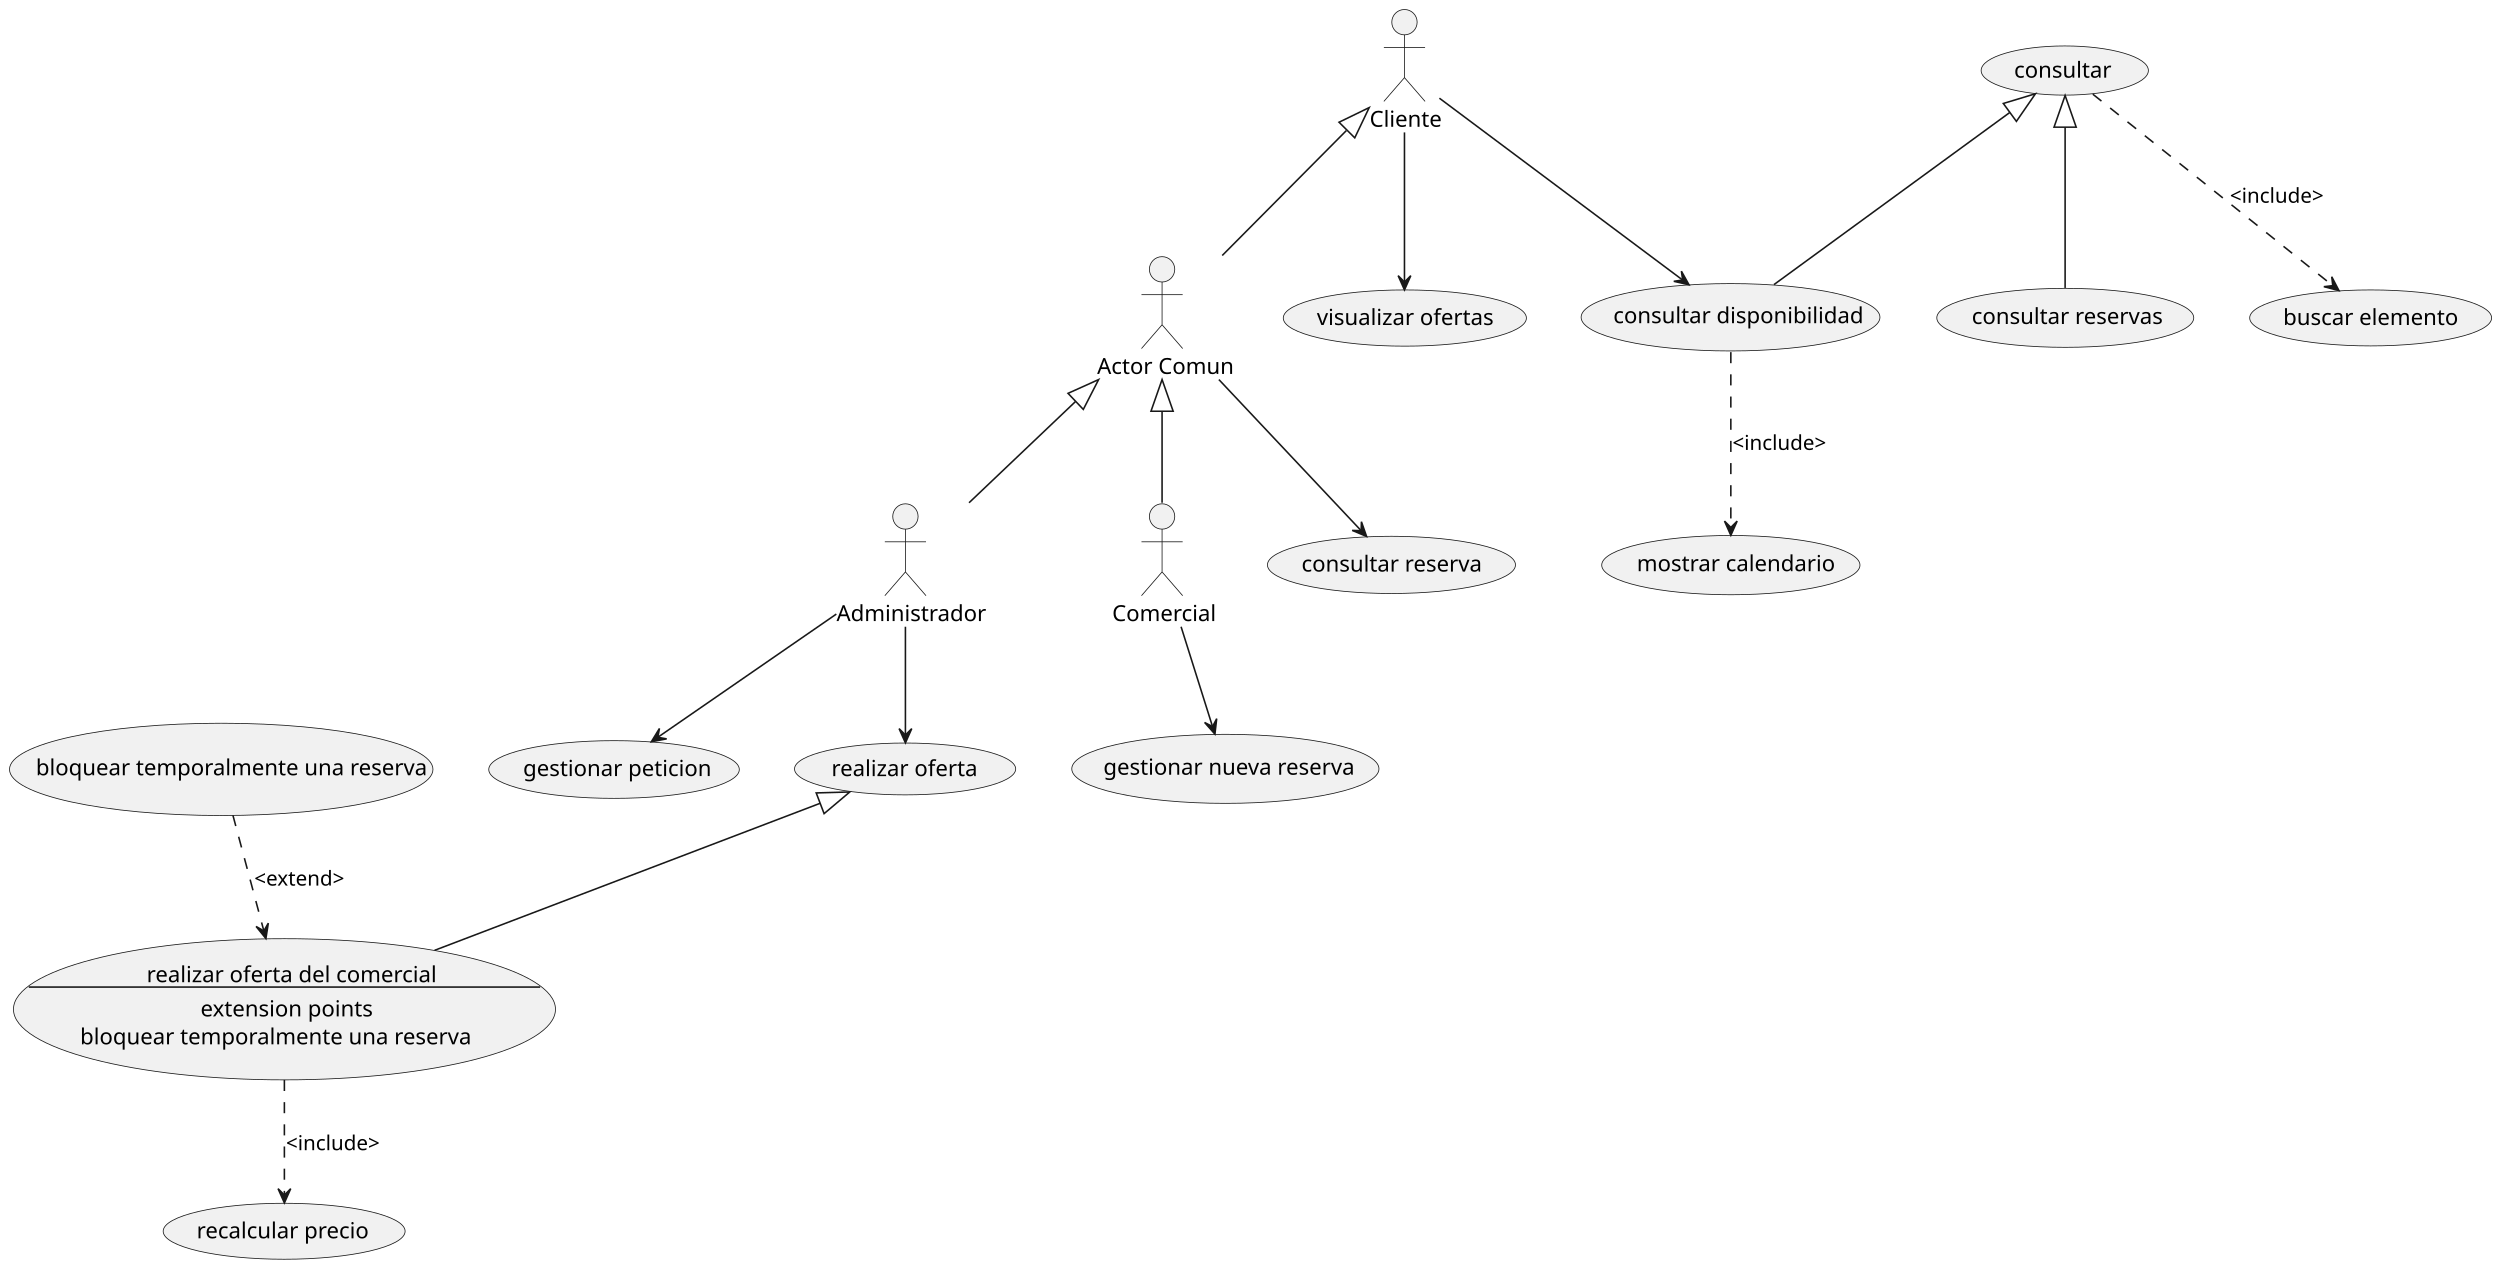
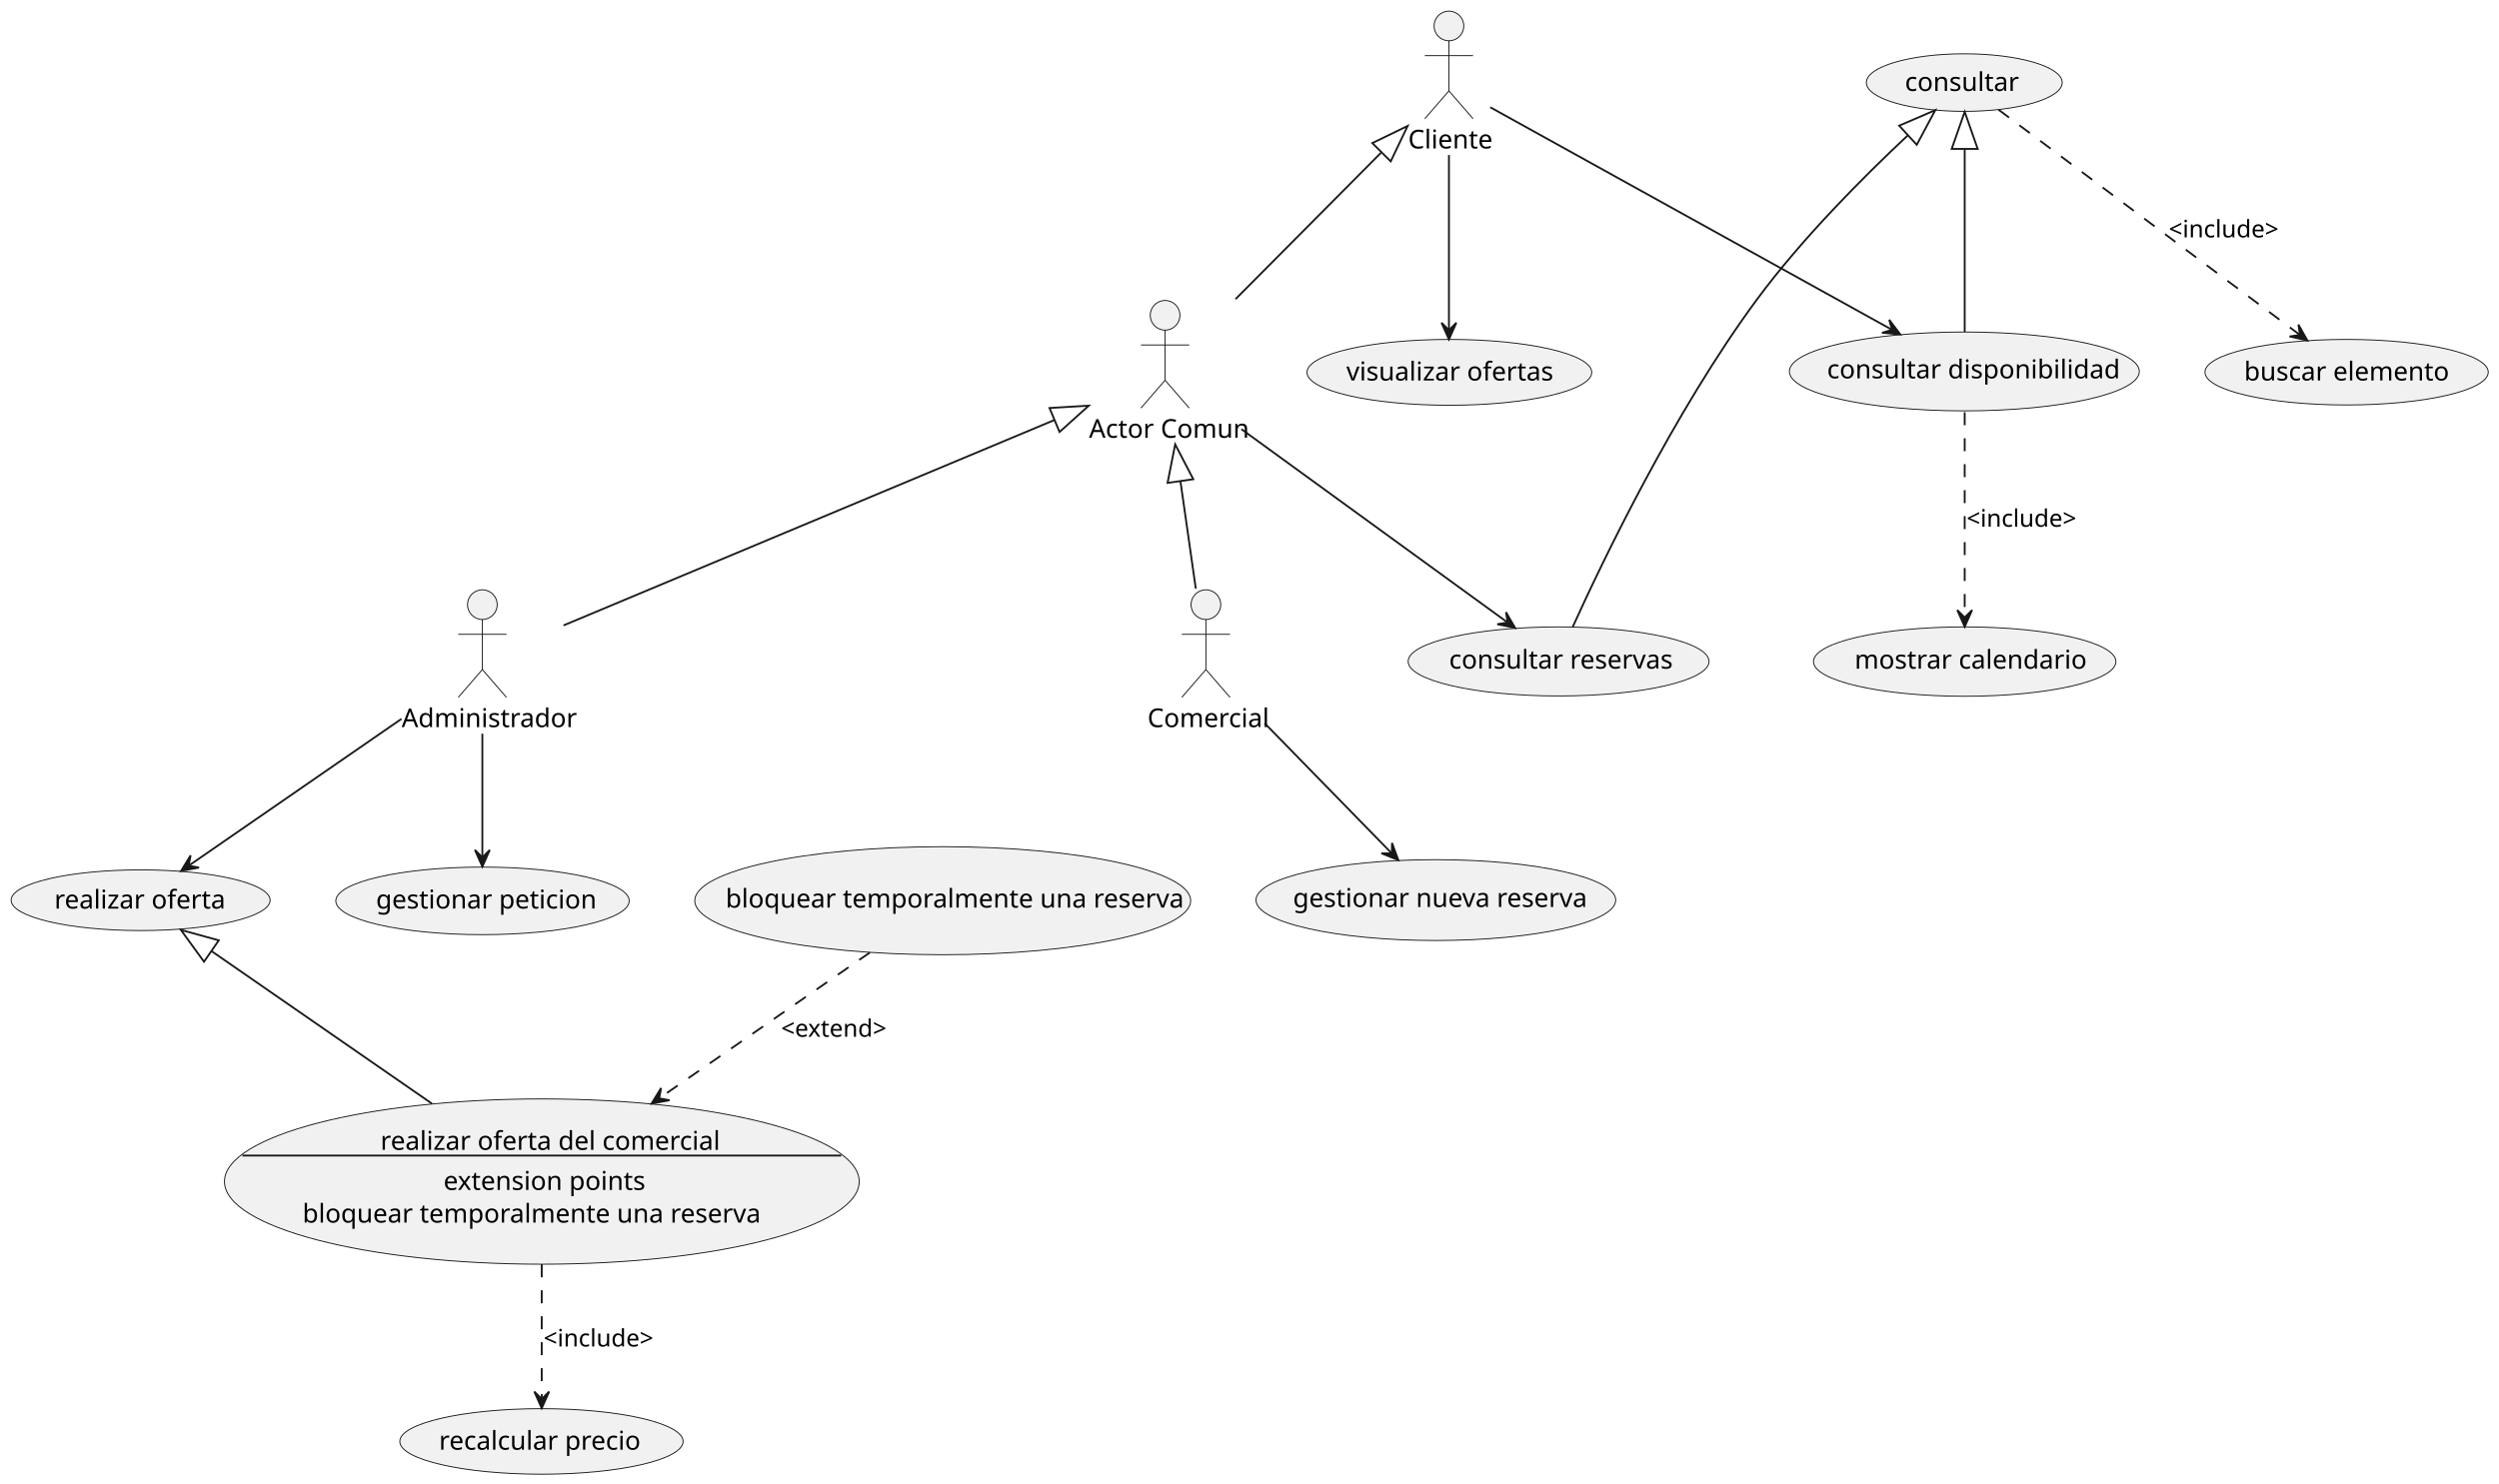
- <svg xmlns="http://www.w3.org/2000/svg" contentStyleType="text/css" height="800px" preserveAspectRatio="none" style="width:1578px;height:800px;background:#FFFFFF;" version="1.1" viewBox="0 0 1578 800" width="1578px" zoomAndPan="magnify">
+ <svg xmlns="http://www.w3.org/2000/svg" contentStyleType="text/css" height="800px" preserveAspectRatio="none" style="width:1347px;height:800px;background:#FFFFFF;" version="1.1" viewBox="0 0 1347 800" width="1347px" zoomAndPan="magnify">
  <defs />
  <g>
    <g id="elem_Adm">
-       <ellipse cx="571.5" cy="326" fill="#F1F1F1" rx="8" ry="8" style="stroke:#181818;stroke-width:0.5;" />
-       <path d="M571.5,334 L571.5,361 M558.5,342 L584.5,342 M571.5,361 L558.5,376 M571.5,361 L584.5,376 " fill="none" style="stroke:#181818;stroke-width:0.5;" />
-       <text fill="#000000" font-family="sans-serif" font-size="14" lengthAdjust="spacing" textLength="87" x="528" y="392.033">Administrador</text>
+       <ellipse cx="260" cy="326" fill="#F1F1F1" rx="8" ry="8" style="stroke:#181818;stroke-width:0.5;" />
+       <path d="M260,334 L260,361 M247,342 L273,342 M260,361 L247,376 M260,361 L273,376 " fill="none" style="stroke:#181818;stroke-width:0.5;" />
+       <text fill="#000000" font-family="sans-serif" font-size="14" lengthAdjust="spacing" textLength="87" x="216.5" y="392.033">Administrador</text>
    </g>
    <g id="elem_Act">
-       <ellipse cx="733.5" cy="170" fill="#F1F1F1" rx="8" ry="8" style="stroke:#181818;stroke-width:0.5;" />
-       <path d="M733.5,178 L733.5,205 M720.5,186 L746.5,186 M733.5,205 L720.5,220 M733.5,205 L746.5,220 " fill="none" style="stroke:#181818;stroke-width:0.5;" />
-       <text fill="#000000" font-family="sans-serif" font-size="14" lengthAdjust="spacing" textLength="82" x="692.5" y="236.033">Actor Comun</text>
+       <ellipse cx="628" cy="170" fill="#F1F1F1" rx="8" ry="8" style="stroke:#181818;stroke-width:0.5;" />
+       <path d="M628,178 L628,205 M615,186 L641,186 M628,205 L615,220 M628,205 L641,220 " fill="none" style="stroke:#181818;stroke-width:0.5;" />
+       <text fill="#000000" font-family="sans-serif" font-size="14" lengthAdjust="spacing" textLength="82" x="587" y="236.033">Actor Comun</text>
    </g>
    <g id="elem_Cli">
-       <ellipse cx="886.5" cy="14" fill="#F1F1F1" rx="8" ry="8" style="stroke:#181818;stroke-width:0.5;" />
-       <path d="M886.5,22 L886.5,49 M873.5,30 L899.5,30 M886.5,49 L873.5,64 M886.5,49 L899.5,64 " fill="none" style="stroke:#181818;stroke-width:0.5;" />
-       <text fill="#000000" font-family="sans-serif" font-size="14" lengthAdjust="spacing" textLength="44" x="864.5" y="80.033">Cliente</text>
+       <ellipse cx="781" cy="14" fill="#F1F1F1" rx="8" ry="8" style="stroke:#181818;stroke-width:0.5;" />
+       <path d="M781,22 L781,49 M768,30 L794,30 M781,49 L768,64 M781,49 L794,64 " fill="none" style="stroke:#181818;stroke-width:0.5;" />
+       <text fill="#000000" font-family="sans-serif" font-size="14" lengthAdjust="spacing" textLength="44" x="759" y="80.033">Cliente</text>
    </g>
    <g id="elem_Com">
-       <ellipse cx="733.5" cy="326" fill="#F1F1F1" rx="8" ry="8" style="stroke:#181818;stroke-width:0.5;" />
-       <path d="M733.5,334 L733.5,361 M720.5,342 L746.5,342 M733.5,361 L720.5,376 M733.5,361 L746.5,376 " fill="none" style="stroke:#181818;stroke-width:0.5;" />
-       <text fill="#000000" font-family="sans-serif" font-size="14" lengthAdjust="spacing" textLength="63" x="702" y="392.033">Comercial</text>
+       <ellipse cx="650" cy="326" fill="#F1F1F1" rx="8" ry="8" style="stroke:#181818;stroke-width:0.5;" />
+       <path d="M650,334 L650,361 M637,342 L663,342 M650,361 L637,376 M650,361 L663,376 " fill="none" style="stroke:#181818;stroke-width:0.5;" />
+       <text fill="#000000" font-family="sans-serif" font-size="14" lengthAdjust="spacing" textLength="63" x="618.5" y="392.033">Comercial</text>
    </g>
    <g id="elem_gestionar peticion">
-       <ellipse cx="387.579" cy="485.716" fill="#F1F1F1" rx="79.079" ry="18.216" style="stroke:#181818;stroke-width:0.5;" />
-       <text fill="#000000" font-family="sans-serif" font-size="14" lengthAdjust="spacing" textLength="112" x="330.175" y="489.839">gestionar peticion</text>
+       <ellipse cx="260.079" cy="485.716" fill="#F1F1F1" rx="79.079" ry="18.216" style="stroke:#181818;stroke-width:0.5;" />
+       <text fill="#000000" font-family="sans-serif" font-size="14" lengthAdjust="spacing" textLength="112" x="202.675" y="489.839">gestionar peticion</text>
    </g>
    <g id="elem_realizar oferta">
-       <ellipse cx="571.304" cy="485.361" fill="#F1F1F1" rx="69.804" ry="16.361" style="stroke:#181818;stroke-width:0.5;" />
-       <text fill="#000000" font-family="sans-serif" font-size="14" lengthAdjust="spacing" textLength="87" x="524.804" y="489.877">realizar oferta</text>
+       <ellipse cx="75.804" cy="485.361" fill="#F1F1F1" rx="69.804" ry="16.361" style="stroke:#181818;stroke-width:0.5;" />
+       <text fill="#000000" font-family="sans-serif" font-size="14" lengthAdjust="spacing" textLength="87" x="29.304" y="489.877">realizar oferta</text>
    </g>
    <g id="elem_visualizar ofertas">
-       <ellipse cx="886.736" cy="200.747" fill="#F1F1F1" rx="76.736" ry="17.747" style="stroke:#181818;stroke-width:0.5;" />
-       <text fill="#000000" font-family="sans-serif" font-size="14" lengthAdjust="spacing" textLength="106" x="831.201" y="205.155">visualizar ofertas</text>
+       <ellipse cx="781.236" cy="200.747" fill="#F1F1F1" rx="76.736" ry="17.747" style="stroke:#181818;stroke-width:0.5;" />
+       <text fill="#000000" font-family="sans-serif" font-size="14" lengthAdjust="spacing" textLength="106" x="725.701" y="205.155">visualizar ofertas</text>
    </g>
    <g id="elem_consultar disponibilidad">
-       <ellipse cx="1092.313" cy="200.263" fill="#F1F1F1" rx="94.313" ry="21.263" style="stroke:#181818;stroke-width:0.5;" />
-       <text fill="#000000" font-family="sans-serif" font-size="14" lengthAdjust="spacing" textLength="148" x="1018.313" y="203.991">consultar disponibilidad</text>
+       <ellipse cx="1058.813" cy="200.263" fill="#F1F1F1" rx="94.313" ry="21.263" style="stroke:#181818;stroke-width:0.5;" />
+       <text fill="#000000" font-family="sans-serif" font-size="14" lengthAdjust="spacing" textLength="148" x="984.813" y="203.991">consultar disponibilidad</text>
    </g>
-     <g id="elem_consultar reserva">
-       <ellipse cx="878.288" cy="356.558" fill="#F1F1F1" rx="78.288" ry="18.058" style="stroke:#181818;stroke-width:0.5;" />
-       <text fill="#000000" font-family="sans-serif" font-size="14" lengthAdjust="spacing" textLength="110" x="821.515" y="360.777">consultar reserva</text>
+     <g id="elem_consultar reservas">
+       <ellipse cx="840.097" cy="356.619" fill="#F1F1F1" rx="81.097" ry="18.619" style="stroke:#181818;stroke-width:0.5;" />
+       <text fill="#000000" font-family="sans-serif" font-size="14" lengthAdjust="spacing" textLength="117" x="781.084" y="360.498">consultar reservas</text>
    </g>
    <g id="elem_gestionar nueva reserva">
-       <ellipse cx="773.452" cy="485.291" fill="#F1F1F1" rx="96.953" ry="21.791" style="stroke:#181818;stroke-width:0.5;" />
-       <text fill="#000000" font-family="sans-serif" font-size="14" lengthAdjust="spacing" textLength="154" x="696.452" y="489.019">gestionar nueva reserva</text>
+       <ellipse cx="773.952" cy="485.291" fill="#F1F1F1" rx="96.953" ry="21.791" style="stroke:#181818;stroke-width:0.5;" />
+       <text fill="#000000" font-family="sans-serif" font-size="14" lengthAdjust="spacing" textLength="154" x="696.952" y="489.019">gestionar nueva reserva</text>
    </g>
    <g id="elem_UC1">
-       <ellipse cx="179.56" cy="637.056" fill="#F1F1F1" rx="171.06" ry="44.556" style="stroke:#181818;stroke-width:0.5;" />
-       <text fill="#000000" font-family="sans-serif" font-size="14" lengthAdjust="spacing" textLength="174" x="92.56" y="619.963">realizar oferta del comercial</text>
-       <line style="stroke:#181818;stroke-width:1.0;" x1="18.185" x2="340.935" y1="623.039" y2="623.039" />
-       <text fill="#000000" font-family="sans-serif" font-size="14" lengthAdjust="spacing" textLength="102" x="126.56" y="641.573">extension points</text>
-       <text fill="#000000" font-family="sans-serif" font-size="14" lengthAdjust="spacing" textLength="234" x="50.56" y="659.182">bloquear temporalmente una reserva</text>
+       <ellipse cx="292.06" cy="637.056" fill="#F1F1F1" rx="171.06" ry="44.556" style="stroke:#181818;stroke-width:0.5;" />
+       <text fill="#000000" font-family="sans-serif" font-size="14" lengthAdjust="spacing" textLength="174" x="205.06" y="619.963">realizar oferta del comercial</text>
+       <line style="stroke:#181818;stroke-width:1.0;" x1="130.685" x2="453.435" y1="623.039" y2="623.039" />
+       <text fill="#000000" font-family="sans-serif" font-size="14" lengthAdjust="spacing" textLength="102" x="239.06" y="641.573">extension points</text>
+       <text fill="#000000" font-family="sans-serif" font-size="14" lengthAdjust="spacing" textLength="234" x="163.06" y="659.182">bloquear temporalmente una reserva</text>
    </g>
    <g id="elem_consultar">
-       <ellipse cx="1303.281" cy="44.523" fill="#F1F1F1" rx="52.781" ry="15.523" style="stroke:#181818;stroke-width:0.5;" />
-       <text fill="#000000" font-family="sans-serif" font-size="14" lengthAdjust="spacing" textLength="58" x="1271.281" y="49.039">consultar</text>
-     </g>
-     <g id="elem_consultar reservas">
-       <ellipse cx="1303.597" cy="200.619" fill="#F1F1F1" rx="81.097" ry="18.619" style="stroke:#181818;stroke-width:0.5;" />
-       <text fill="#000000" font-family="sans-serif" font-size="14" lengthAdjust="spacing" textLength="117" x="1244.584" y="204.498">consultar reservas</text>
+       <ellipse cx="1058.781" cy="44.523" fill="#F1F1F1" rx="52.781" ry="15.523" style="stroke:#181818;stroke-width:0.5;" />
+       <text fill="#000000" font-family="sans-serif" font-size="14" lengthAdjust="spacing" textLength="58" x="1026.781" y="49.039">consultar</text>
    </g>
    <g id="elem_recalcular precio">
-       <ellipse cx="179.355" cy="777.171" fill="#F1F1F1" rx="76.355" ry="17.671" style="stroke:#181818;stroke-width:0.5;" />
-       <text fill="#000000" font-family="sans-serif" font-size="14" lengthAdjust="spacing" textLength="105" x="124.123" y="781.625">recalcular precio</text>
+       <ellipse cx="291.855" cy="777.171" fill="#F1F1F1" rx="76.355" ry="17.671" style="stroke:#181818;stroke-width:0.5;" />
+       <text fill="#000000" font-family="sans-serif" font-size="14" lengthAdjust="spacing" textLength="105" x="236.623" y="781.625">recalcular precio</text>
    </g>
    <g id="elem_buscar elemento">
-       <ellipse cx="1496.355" cy="200.671" fill="#F1F1F1" rx="76.355" ry="17.671" style="stroke:#181818;stroke-width:0.5;" />
-       <text fill="#000000" font-family="sans-serif" font-size="14" lengthAdjust="spacing" textLength="105" x="1441.123" y="205.125">buscar elemento</text>
+       <ellipse cx="1264.855" cy="200.671" fill="#F1F1F1" rx="76.355" ry="17.671" style="stroke:#181818;stroke-width:0.5;" />
+       <text fill="#000000" font-family="sans-serif" font-size="14" lengthAdjust="spacing" textLength="105" x="1209.623" y="205.125">buscar elemento</text>
    </g>
    <g id="elem_mostrar calendario">
-       <ellipse cx="1092.507" cy="356.702" fill="#F1F1F1" rx="81.507" ry="18.701" style="stroke:#181818;stroke-width:0.5;" />
-       <text fill="#000000" font-family="sans-serif" font-size="14" lengthAdjust="spacing" textLength="118" x="1033.168" y="360.53">mostrar calendario</text>
+       <ellipse cx="1059.007" cy="356.702" fill="#F1F1F1" rx="81.507" ry="18.701" style="stroke:#181818;stroke-width:0.5;" />
+       <text fill="#000000" font-family="sans-serif" font-size="14" lengthAdjust="spacing" textLength="118" x="999.668" y="360.53">mostrar calendario</text>
    </g>
    <g id="elem_bloquear temporalmente una reserva">
-       <ellipse cx="139.641" cy="485.628" fill="#F1F1F1" rx="133.641" ry="29.128" style="stroke:#181818;stroke-width:0.5;" />
-       <text fill="#000000" font-family="sans-serif" font-size="14" lengthAdjust="spacing" textLength="234" x="22.641" y="489.357">bloquear temporalmente una reserva</text>
+       <ellipse cx="508.141" cy="485.628" fill="#F1F1F1" rx="133.641" ry="29.128" style="stroke:#181818;stroke-width:0.5;" />
+       <text fill="#000000" font-family="sans-serif" font-size="14" lengthAdjust="spacing" textLength="234" x="391.141" y="489.357">bloquear temporalmente una reserva</text>
    </g>
    <g id="link_Adm_gestionar peticion">
-       <path d="M527.89,387.6 C493.05,411.65 445.26,444.63 415.39,465.25 " fill="none" id="Adm-to-gestionar peticion" style="stroke:#181818;stroke-width:1.0;" />
-       <polygon fill="#181818" points="411.12,468.2,420.798,466.375,415.233,465.358,416.25,459.793,411.12,468.2" style="stroke:#181818;stroke-width:1.0;" />
+       <path d="M260,395.6 C260,417.19 260,443.46 260,461.83 " fill="none" id="Adm-to-gestionar peticion" style="stroke:#181818;stroke-width:1.0;" />
+       <polygon fill="#181818" points="260,467.26,264,458.26,260,462.26,256,458.26,260,467.26" style="stroke:#181818;stroke-width:1.0;" />
    </g>
    <g id="link_Adm_realizar oferta">
-       <path d="M571.5,395.6 C571.5,417.85 571.5,445.08 571.5,463.49 " fill="none" id="Adm-to-realizar oferta" style="stroke:#181818;stroke-width:1.0;" />
-       <polygon fill="#181818" points="571.5,468.91,575.5,459.91,571.5,463.91,567.5,459.91,571.5,468.91" style="stroke:#181818;stroke-width:1.0;" />
+       <path d="M216.39,387.6 C180.74,412.21 131.53,446.17 101.84,466.67 " fill="none" id="Adm-to-realizar oferta" style="stroke:#181818;stroke-width:1.0;" />
+       <polygon fill="#181818" points="97.6,469.59,107.278,467.765,101.713,466.748,102.731,461.183,97.6,469.59" style="stroke:#181818;stroke-width:1.0;" />
    </g>
    <g id="link_Cli_visualizar ofertas">
-       <path d="M886.5,83.57 C886.5,113.21 886.5,153.31 886.5,177.74 " fill="none" id="Cli-to-visualizar ofertas" style="stroke:#181818;stroke-width:1.0;" />
-       <polygon fill="#181818" points="886.5,183,890.5,174,886.5,178,882.5,174,886.5,183" style="stroke:#181818;stroke-width:1.0;" />
+       <path d="M781,83.57 C781,113.21 781,153.31 781,177.74 " fill="none" id="Cli-to-visualizar ofertas" style="stroke:#181818;stroke-width:1.0;" />
+       <polygon fill="#181818" points="781,183,785,174,781,178,777,174,781,183" style="stroke:#181818;stroke-width:1.0;" />
    </g>
    <g id="link_Cli_consultar disponibilidad">
-       <path d="M908.55,61.98 C945.47,89.59 1019.91,145.23 1061.89,176.62 " fill="none" id="Cli-to-consultar disponibilidad" style="stroke:#181818;stroke-width:1.0;" />
-       <polygon fill="#181818" points="1066.1,179.76,1061.3,171.16,1062.1,176.76,1056.5,177.56,1066.1,179.76" style="stroke:#181818;stroke-width:1.0;" />
+       <path d="M803.28,57.84 C850.37,83.93 960.53,144.95 1019.73,177.75 " fill="none" id="Cli-to-consultar disponibilidad" style="stroke:#181818;stroke-width:1.0;" />
+       <polygon fill="#181818" points="1024.25,180.25,1018.306,172.397,1019.873,177.833,1014.438,179.4,1024.25,180.25" style="stroke:#181818;stroke-width:1.0;" />
    </g>
-     <g id="link_Act_consultar reserva">
-       <path d="M769.34,239.57 C797.68,269.67 836.16,310.54 859.05,334.85 " fill="none" id="Act-to-consultar reserva" style="stroke:#181818;stroke-width:1.0;" />
-       <polygon fill="#181818" points="862.59,338.6,859.335,329.305,859.163,334.959,853.509,334.788,862.59,338.6" style="stroke:#181818;stroke-width:1.0;" />
+     <g id="link_Act_consultar reservas">
+       <path d="M669.13,231.38 C711.36,262.05 775.92,308.95 812.39,335.45 " fill="none" id="Act-to-consultar reservas" style="stroke:#181818;stroke-width:1.0;" />
+       <polygon fill="#181818" points="816.7,338.58,811.758,330.061,812.651,335.647,807.065,336.54,816.7,338.58" style="stroke:#181818;stroke-width:1.0;" />
    </g>
    <g id="link_Com_gestionar nueva reserva">
-       <path d="M745.5,395.6 C751.9,415.91 759.6,440.36 765.3,458.47 " fill="none" id="Com-to-gestionar nueva reserva" style="stroke:#181818;stroke-width:1.0;" />
-       <polygon fill="#181818" points="766.86,463.4,767.977,453.615,765.361,458.63,760.345,456.014,766.86,463.4" style="stroke:#181818;stroke-width:1.0;" />
+       <path d="M681.61,389.88 C702.87,411.65 730.46,439.9 749.93,459.85 " fill="none" id="Com-to-gestionar nueva reserva" style="stroke:#181818;stroke-width:1.0;" />
+       <polygon fill="#181818" points="753.72,463.73,750.315,454.488,750.235,460.145,744.578,460.065,753.72,463.73" style="stroke:#181818;stroke-width:1.0;" />
    </g>
    <g id="link_consultar_consultar disponibilidad">
-       <path d="M1268.44,71.09 C1226.65,101.59 1157.69,151.92 1119.7,179.65 " fill="none" id="consultar-backto-consultar disponibilidad" style="stroke:#181818;stroke-width:1.0;" />
-       <polygon fill="none" points="1264.49,65.3,1284.78,59.17,1272.75,76.61,1264.49,65.3" style="stroke:#181818;stroke-width:1.0;" />
+       <path d="M1059,80.55 C1059,110.93 1059,153.86 1059,178.97 " fill="none" id="consultar-backto-consultar disponibilidad" style="stroke:#181818;stroke-width:1.0;" />
+       <polygon fill="none" points="1052,80.27,1059,60.27,1066,80.27,1052,80.27" style="stroke:#181818;stroke-width:1.0;" />
    </g>
    <g id="link_consultar_consultar reservas">
-       <path d="M1303.5,80.33 C1303.5,111.86 1303.5,157.04 1303.5,181.73 " fill="none" id="consultar-backto-consultar reservas" style="stroke:#181818;stroke-width:1.0;" />
-       <polygon fill="none" points="1296.5,80.27,1303.5,60.27,1310.5,80.27,1296.5,80.27" style="stroke:#181818;stroke-width:1.0;" />
+       <path d="M1028.3,73.02 C1004.4,95.4 971.32,128.56 947,161.5 C902.45,221.84 863.69,302.82 847.74,337.98 " fill="none" id="consultar-backto-consultar reservas" style="stroke:#181818;stroke-width:1.0;" />
+       <polygon fill="none" points="1023.69,67.75,1043.16,59.38,1033.16,78.06,1023.69,67.75" style="stroke:#181818;stroke-width:1.0;" />
    </g>
    <g id="link_realizar oferta_UC1">
-       <path d="M517.6,507.06 C454.99,530.93 350.56,570.76 274.29,599.85 " fill="none" id="realizar oferta-backto-UC1" style="stroke:#181818;stroke-width:1.0;" />
-       <polygon fill="none" points="515.19,500.49,536.37,499.9,520.17,513.57,515.19,500.49" style="stroke:#181818;stroke-width:1.0;" />
+       <path d="M114.04,512.83 C146.91,535.58 194.96,568.84 232.85,595.06 " fill="none" id="realizar oferta-backto-UC1" style="stroke:#181818;stroke-width:1.0;" />
+       <polygon fill="none" points="109.96,518.52,97.5,501.38,117.93,507.01,109.96,518.52" style="stroke:#181818;stroke-width:1.0;" />
    </g>
    <g id="link_Cli_Act">
-       <path d="M849.85,82.39 C826.17,106.23 795.41,137.18 771.47,161.28 " fill="none" id="Cli-backto-Act" style="stroke:#181818;stroke-width:1.0;" />
-       <polygon fill="none" points="845.19,77.15,864.25,67.89,855.12,87.01,845.19,77.15" style="stroke:#181818;stroke-width:1.0;" />
+       <path d="M744.35,82.39 C720.67,106.23 689.91,137.18 665.97,161.28 " fill="none" id="Cli-backto-Act" style="stroke:#181818;stroke-width:1.0;" />
+       <polygon fill="none" points="739.69,77.15,758.75,67.89,749.62,87.01,739.69,77.15" style="stroke:#181818;stroke-width:1.0;" />
    </g>
    <g id="link_Act_Com">
-       <path d="M733.5,259.61 C733.5,278.92 733.5,299.92 733.5,317.34 " fill="none" id="Act-backto-Com" style="stroke:#181818;stroke-width:1.0;" />
-       <polygon fill="none" points="726.5,259.57,733.5,239.57,740.5,259.57,726.5,259.57" style="stroke:#181818;stroke-width:1.0;" />
+       <path d="M636.3,259.61 C639.06,278.92 642.06,299.92 644.55,317.34 " fill="none" id="Act-backto-Com" style="stroke:#181818;stroke-width:1.0;" />
+       <polygon fill="none" points="629.34,260.36,633.44,239.57,643.2,258.38,629.34,260.36" style="stroke:#181818;stroke-width:1.0;" />
    </g>
    <g id="link_Act_Adm">
-       <path d="M678.79,253.51 C656.8,274.41 631.91,298.07 611.65,317.34 " fill="none" id="Act-backto-Adm" style="stroke:#181818;stroke-width:1.0;" />
-       <polygon fill="none" points="674.14,248.27,693.46,239.57,683.78,258.42,674.14,248.27" style="stroke:#181818;stroke-width:1.0;" />
+       <path d="M568.27,226.49 C494.15,257.51 369.52,309.67 303.72,337.2 " fill="none" id="Act-backto-Adm" style="stroke:#181818;stroke-width:1.0;" />
+       <polygon fill="none" points="565.7,219.98,586.86,218.72,571.11,232.9,565.7,219.98" style="stroke:#181818;stroke-width:1.0;" />
    </g>
    <g id="link_UC1_recalcular precio">
-       <path d="M179.5,681.66 C179.5,705.77 179.5,734.67 179.5,754.08 " fill="none" id="UC1-to-recalcular precio" style="stroke:#181818;stroke-width:1.0;stroke-dasharray:7.0,7.0;" />
-       <polygon fill="#181818" points="179.5,759.29,183.5,750.29,179.5,754.29,175.5,750.29,179.5,759.29" style="stroke:#181818;stroke-width:1.0;" />
-       <text fill="#000000" font-family="sans-serif" font-size="13" lengthAdjust="spacing" textLength="57" x="180.5" y="725.995">&lt;include&gt;</text>
+       <path d="M292,681.66 C292,705.77 292,734.67 292,754.08 " fill="none" id="UC1-to-recalcular precio" style="stroke:#181818;stroke-width:1.0;stroke-dasharray:7.0,7.0;" />
+       <polygon fill="#181818" points="292,759.29,296,750.29,292,754.29,288,750.29,292,759.29" style="stroke:#181818;stroke-width:1.0;" />
+       <text fill="#000000" font-family="sans-serif" font-size="13" lengthAdjust="spacing" textLength="57" x="293" y="725.995">&lt;include&gt;</text>
    </g>
    <g id="link_consultar_buscar elemento">
-       <path d="M1320.97,59.44 C1355.53,87.01 1432.69,148.58 1472.18,180.1 " fill="none" id="consultar-to-buscar elemento" style="stroke:#181818;stroke-width:1.0;stroke-dasharray:7.0,7.0;" />
-       <polygon fill="#181818" points="1476.35,183.42,1471.798,174.686,1472.437,180.307,1466.817,180.947,1476.35,183.42" style="stroke:#181818;stroke-width:1.0;" />
-       <text fill="#000000" font-family="sans-serif" font-size="13" lengthAdjust="spacing" textLength="57" x="1407.5" y="127.995">&lt;include&gt;</text>
+       <path d="M1077.28,59.17 C1114.12,86.71 1197.36,148.94 1239.52,180.45 " fill="none" id="consultar-to-buscar elemento" style="stroke:#181818;stroke-width:1.0;stroke-dasharray:7.0,7.0;" />
+       <polygon fill="#181818" points="1243.71,183.58,1238.89,174.991,1239.703,180.589,1234.105,181.402,1243.71,183.58" style="stroke:#181818;stroke-width:1.0;" />
+       <text fill="#000000" font-family="sans-serif" font-size="13" lengthAdjust="spacing" textLength="57" x="1169" y="127.995">&lt;include&gt;</text>
    </g>
    <g id="link_consultar disponibilidad_mostrar calendario">
-       <path d="M1092.5,222.27 C1092.5,251.02 1092.5,302.77 1092.5,332.61 " fill="none" id="consultar disponibilidad-to-mostrar calendario" style="stroke:#181818;stroke-width:1.0;stroke-dasharray:7.0,7.0;" />
-       <polygon fill="#181818" points="1092.5,337.91,1096.5,328.91,1092.5,332.91,1088.5,328.91,1092.5,337.91" style="stroke:#181818;stroke-width:1.0;" />
-       <text fill="#000000" font-family="sans-serif" font-size="13" lengthAdjust="spacing" textLength="57" x="1093.5" y="283.995">&lt;include&gt;</text>
+       <path d="M1059,222.27 C1059,251.02 1059,302.77 1059,332.61 " fill="none" id="consultar disponibilidad-to-mostrar calendario" style="stroke:#181818;stroke-width:1.0;stroke-dasharray:7.0,7.0;" />
+       <polygon fill="#181818" points="1059,337.91,1063,328.91,1059,332.91,1055,328.91,1059,337.91" style="stroke:#181818;stroke-width:1.0;" />
+       <text fill="#000000" font-family="sans-serif" font-size="13" lengthAdjust="spacing" textLength="57" x="1060" y="283.995">&lt;include&gt;</text>
    </g>
    <g id="link_bloquear temporalmente una reserva_UC1">
-       <path d="M147.02,514.62 C152.5,535.07 160.04,563.28 166.48,587.35 " fill="none" id="bloquear temporalmente una reserva-to-UC1" style="stroke:#181818;stroke-width:1.0;stroke-dasharray:7.0,7.0;" />
-       <polygon fill="#181818" points="167.84,592.42,169.363,582.69,166.54,587.592,161.638,584.769,167.84,592.42" style="stroke:#181818;stroke-width:1.0;" />
-       <text fill="#000000" font-family="sans-serif" font-size="13" lengthAdjust="spacing" textLength="55" x="160.5" y="558.995">&lt;extend&gt;</text>
+       <path d="M468.88,513.57 C437.34,535.4 392.35,566.55 355.63,591.96 " fill="none" id="bloquear temporalmente una reserva-to-UC1" style="stroke:#181818;stroke-width:1.0;stroke-dasharray:7.0,7.0;" />
+       <polygon fill="#181818" points="351.19,595.03,360.868,593.205,355.303,592.188,356.32,586.623,351.19,595.03" style="stroke:#181818;stroke-width:1.0;" />
+       <text fill="#000000" font-family="sans-serif" font-size="13" lengthAdjust="spacing" textLength="55" x="421" y="558.995">&lt;extend&gt;</text>
    </g>
  </g>
</svg>
